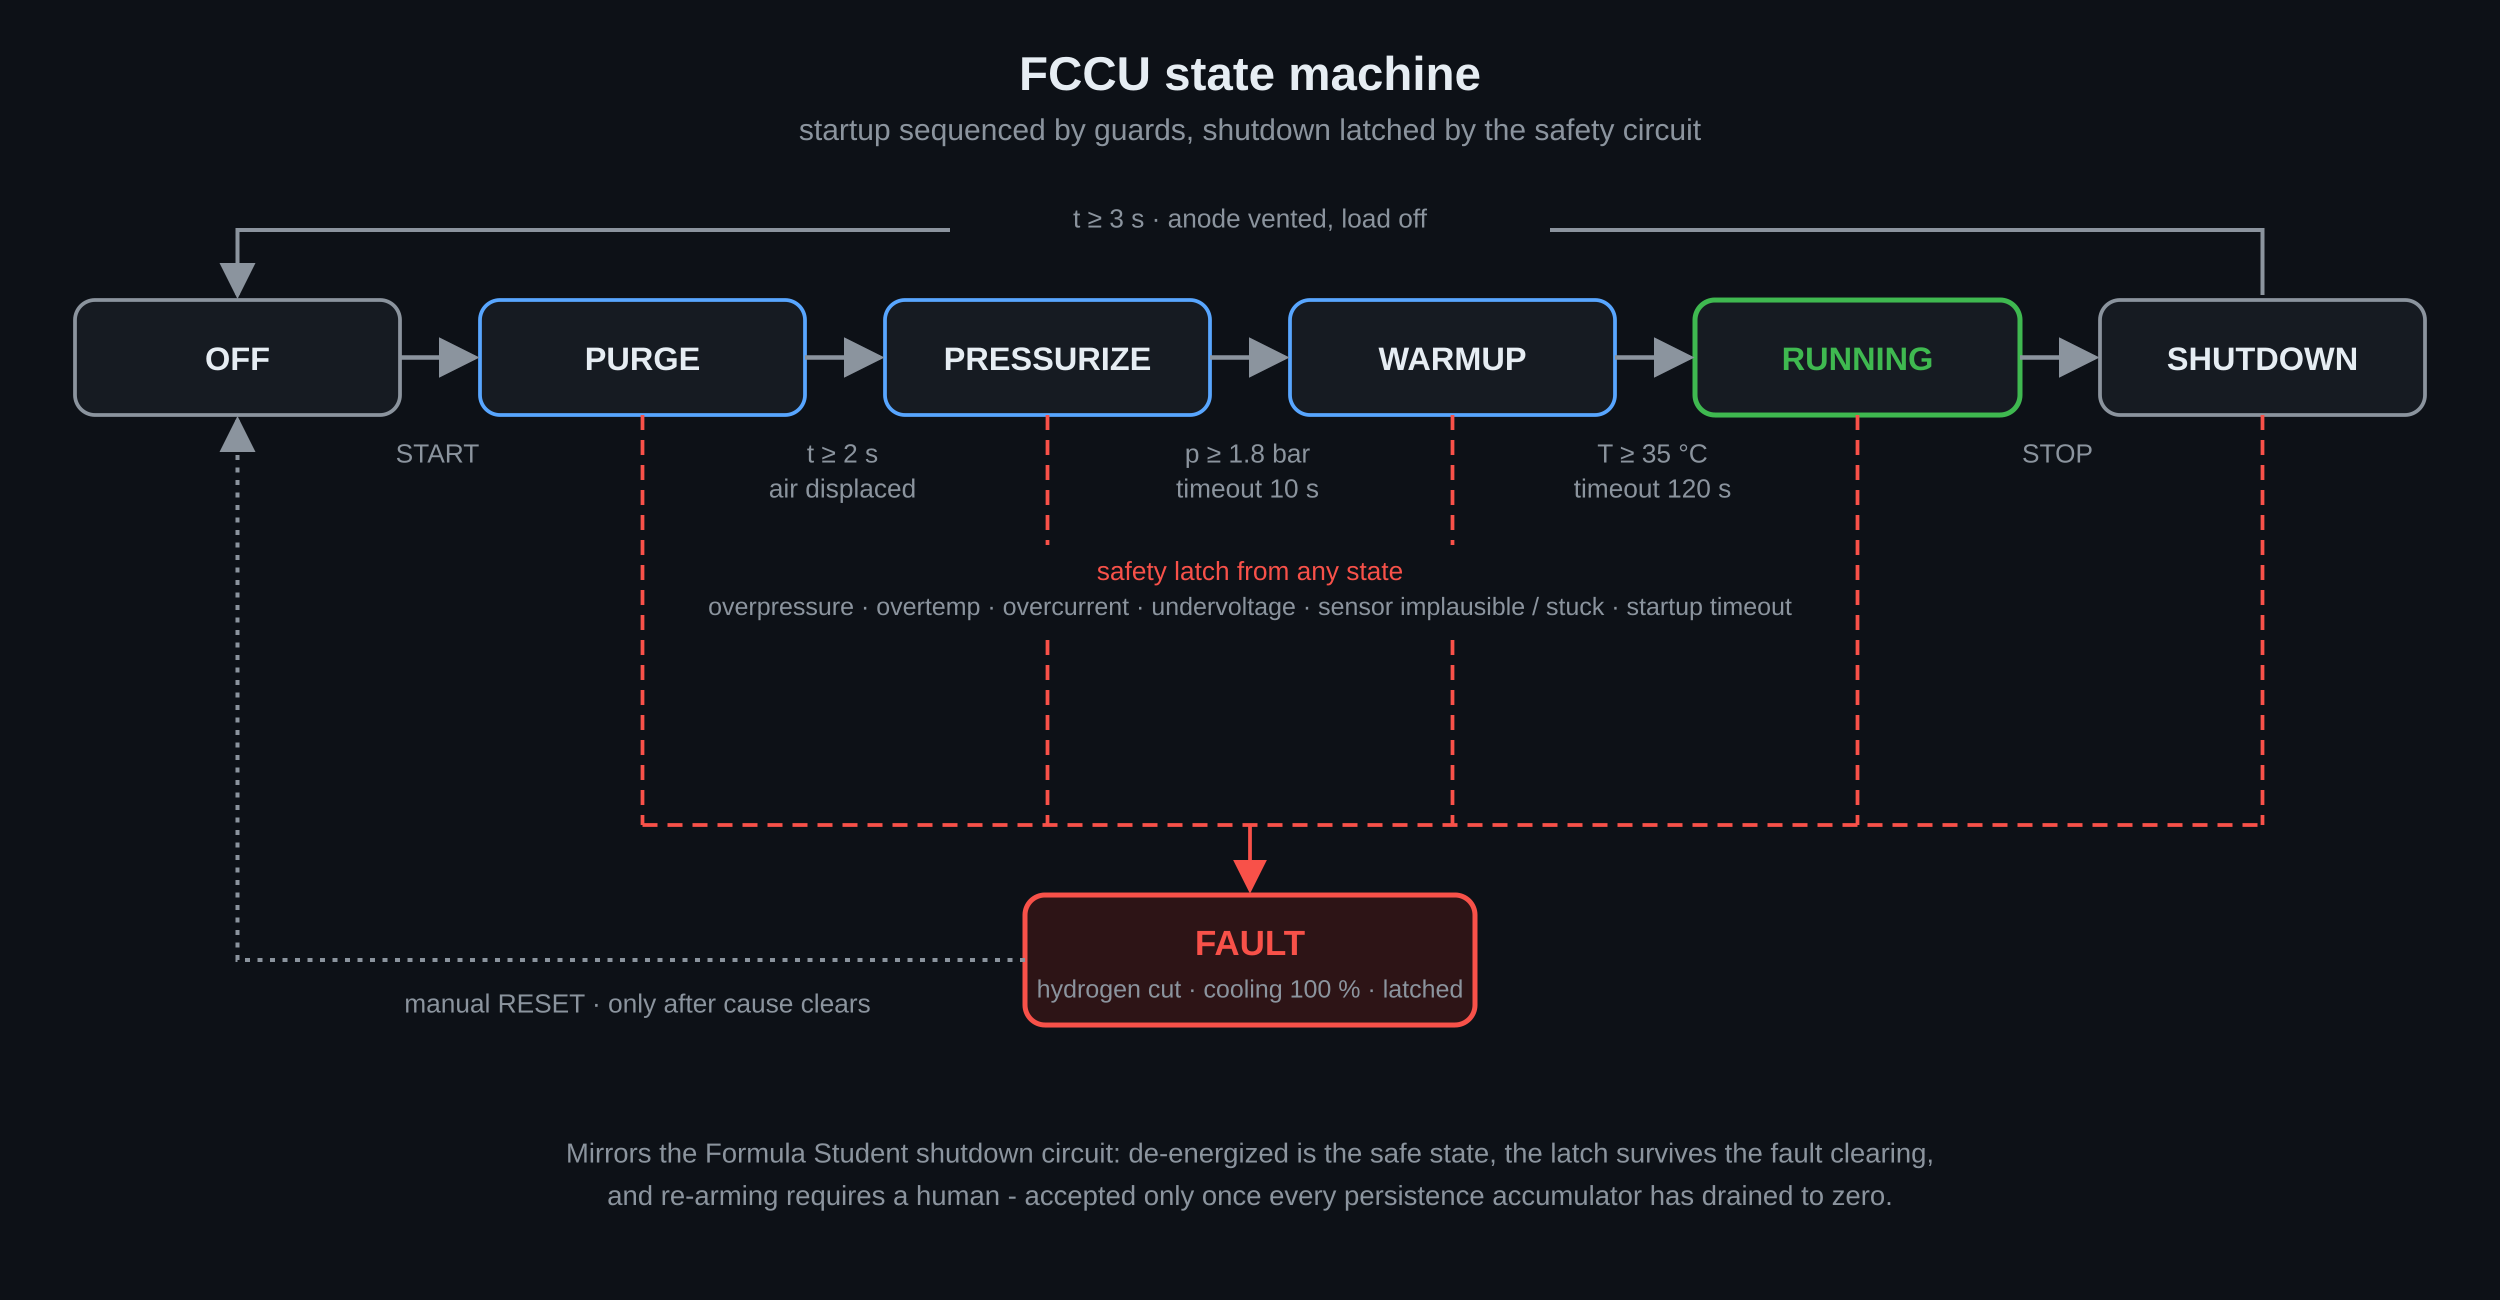
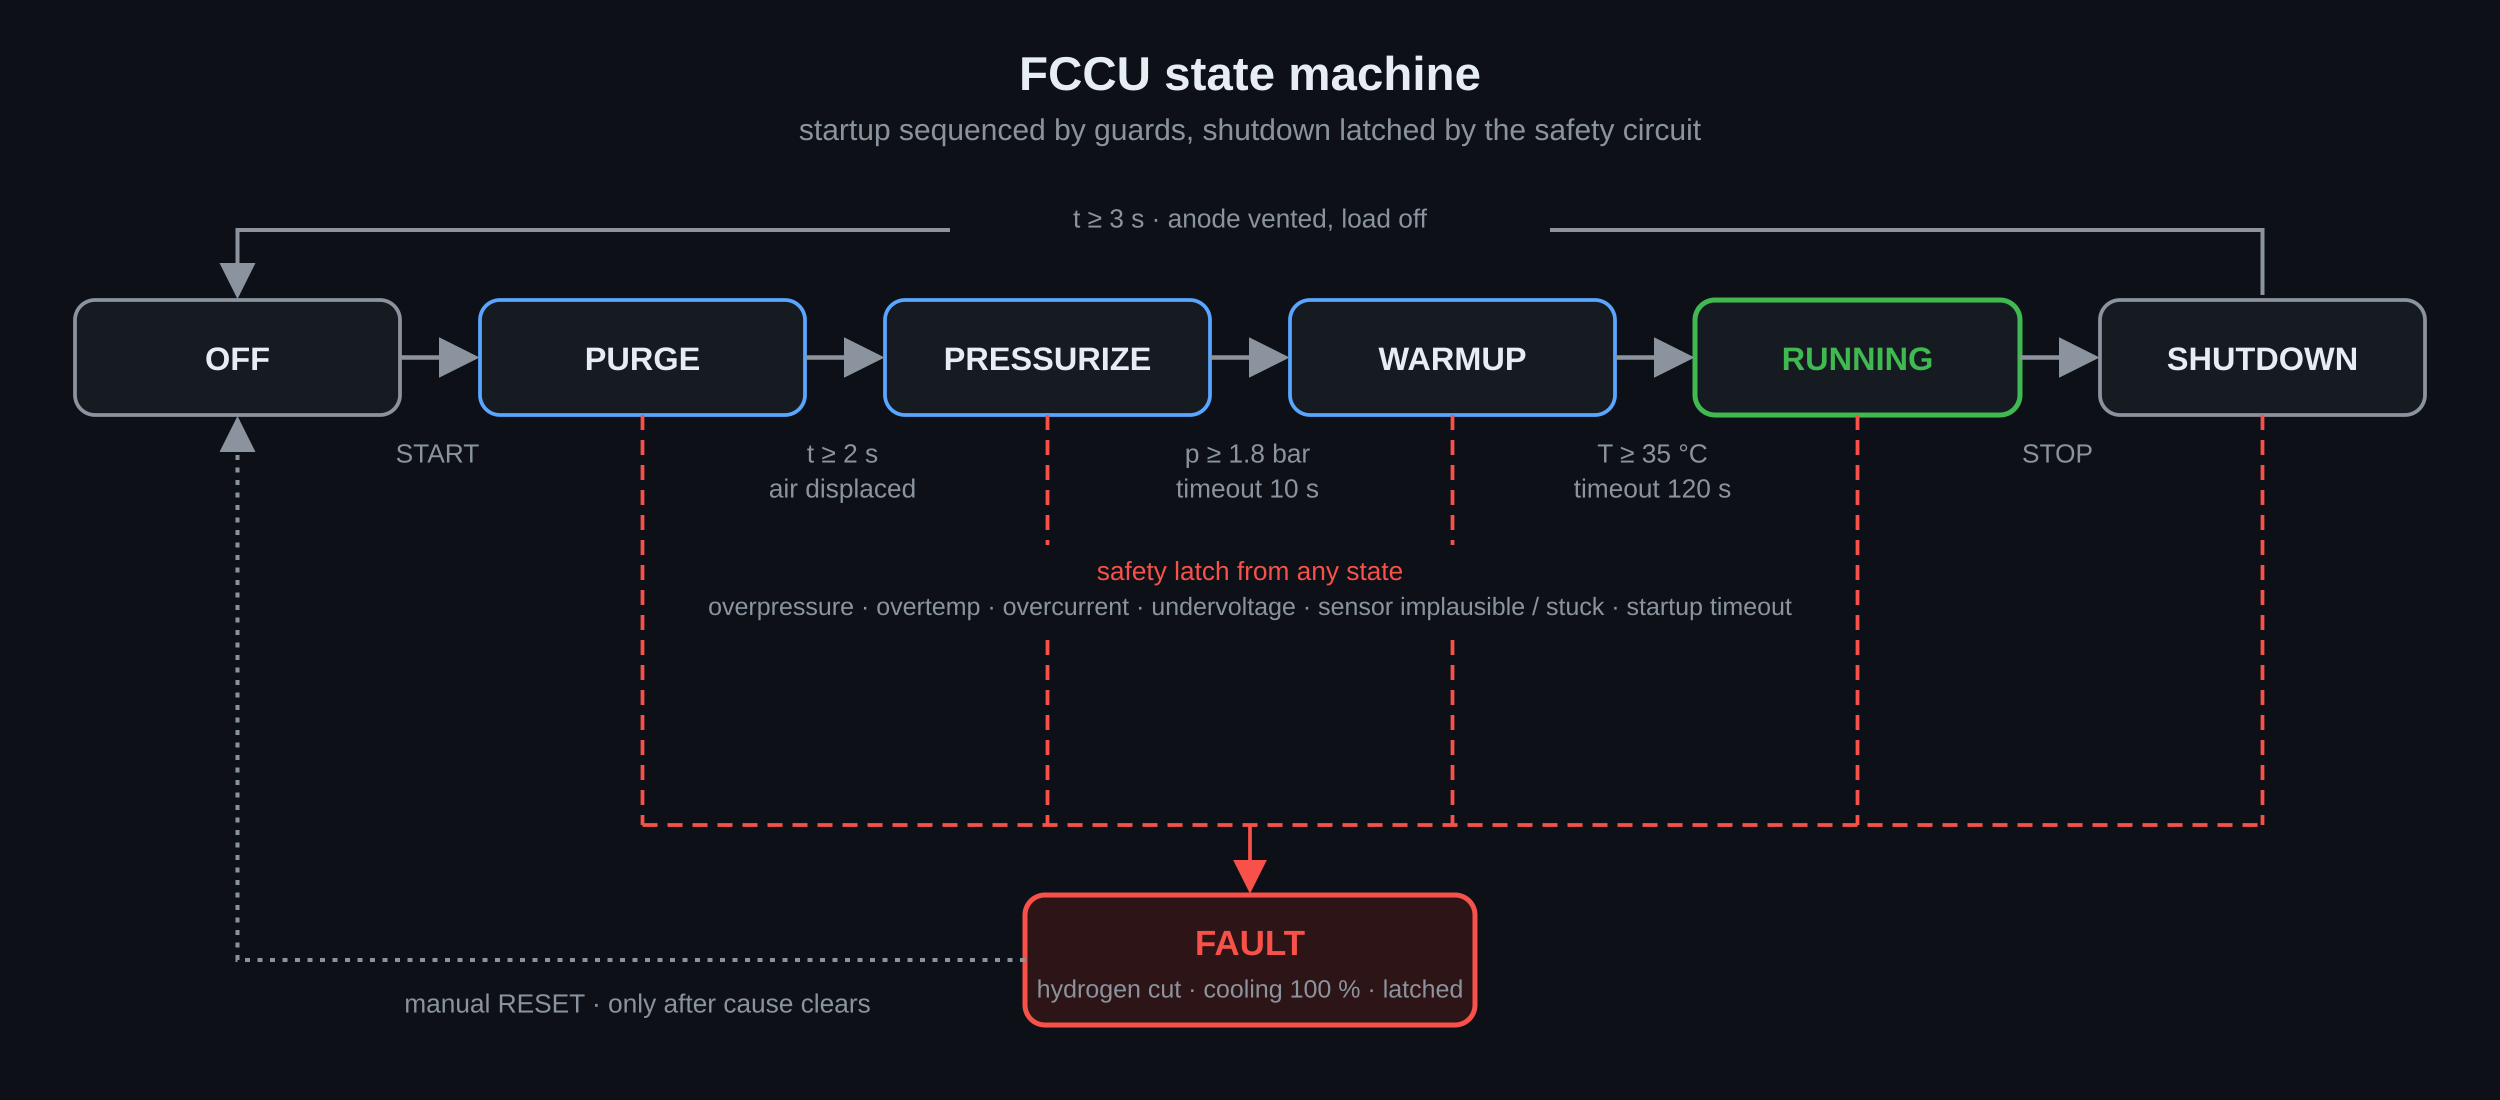
- <svg xmlns="http://www.w3.org/2000/svg" viewBox="0 0 1000 520" font-family="Segoe UI, Arial, sans-serif">
+ <svg xmlns="http://www.w3.org/2000/svg" viewBox="0 0 1000 440" font-family="Segoe UI, Arial, sans-serif">
  <defs>
    <marker id="m" markerWidth="9" markerHeight="9" refX="8" refY="4.5" orient="auto">
      <path d="M0,0 L9,4.5 L0,9 z" fill="#8b949e" />
    </marker>
    <marker id="r" markerWidth="9" markerHeight="9" refX="8" refY="4.5" orient="auto">
      <path d="M0,0 L9,4.5 L0,9 z" fill="#f85149" />
    </marker>
  </defs>
  <rect width="1000" height="520" fill="#0d1117" />
  <text x="500" y="36" fill="#e6edf3" font-size="19" text-anchor="middle" font-weight="600">FCCU state machine</text>
  <text x="500" y="56" fill="#8b949e" font-size="12" text-anchor="middle">startup sequenced by guards, shutdown latched by the safety circuit</text>
  <path d="M 905 118 L 905 92 L 95 92 L 95 118" stroke="#8b949e" stroke-width="1.6" fill="none" marker-end="url(#m)" />
  <rect x="380" y="78" width="240" height="18" fill="#0d1117" />
  <text x="500" y="91" fill="#8b949e" font-size="10.5" text-anchor="middle">t ≥ 3 s · anode vented, load off</text>
  <g font-size="13" font-weight="600" text-anchor="middle">
    <rect x="30" y="120" width="130" height="46" rx="8" fill="#161b22" stroke="#8b949e" stroke-width="1.5" />
    <text x="95" y="148" fill="#e6edf3">OFF</text>
    <rect x="192" y="120" width="130" height="46" rx="8" fill="#161b22" stroke="#58a6ff" stroke-width="1.5" />
    <text x="257" y="148" fill="#e6edf3">PURGE</text>
    <rect x="354" y="120" width="130" height="46" rx="8" fill="#161b22" stroke="#58a6ff" stroke-width="1.5" />
    <text x="419" y="148" fill="#e6edf3">PRESSURIZE</text>
    <rect x="516" y="120" width="130" height="46" rx="8" fill="#161b22" stroke="#58a6ff" stroke-width="1.5" />
    <text x="581" y="148" fill="#e6edf3">WARMUP</text>
    <rect x="678" y="120" width="130" height="46" rx="8" fill="#161b22" stroke="#3fb950" stroke-width="2" />
    <text x="743" y="148" fill="#3fb950">RUNNING</text>
    <rect x="840" y="120" width="130" height="46" rx="8" fill="#161b22" stroke="#8b949e" stroke-width="1.5" />
    <text x="905" y="148" fill="#e6edf3">SHUTDOWN</text>
  </g>
  <g stroke="#8b949e" stroke-width="1.8">
    <line x1="160" y1="143" x2="190" y2="143" marker-end="url(#m)" />
    <line x1="322" y1="143" x2="352" y2="143" marker-end="url(#m)" />
    <line x1="484" y1="143" x2="514" y2="143" marker-end="url(#m)" />
    <line x1="646" y1="143" x2="676" y2="143" marker-end="url(#m)" />
    <line x1="808" y1="143" x2="838" y2="143" marker-end="url(#m)" />
  </g>
  <g fill="#8b949e" font-size="10.5" text-anchor="middle">
    <text x="175" y="185">START</text>
    <text x="337" y="185">t ≥ 2 s</text>
    <text x="337" y="199">air displaced</text>
    <text x="499" y="185">p ≥ 1.8 bar</text>
    <text x="499" y="199">timeout 10 s</text>
    <text x="661" y="185">T ≥ 35 °C</text>
    <text x="661" y="199">timeout 120 s</text>
    <text x="823" y="185">STOP</text>
  </g>
  <g stroke="#f85149" stroke-width="1.5" stroke-dasharray="6,4" fill="none">
    <line x1="257" y1="166" x2="257" y2="330" />
    <line x1="419" y1="166" x2="419" y2="330" />
    <line x1="581" y1="166" x2="581" y2="330" />
    <line x1="743" y1="166" x2="743" y2="330" />
    <line x1="905" y1="166" x2="905" y2="330" />
    <line x1="257" y1="330" x2="905" y2="330" />
    <line x1="500" y1="330" x2="500" y2="356" stroke-dasharray="none" marker-end="url(#r)" />
  </g>
  <rect x="300" y="218" width="400" height="34" fill="#0d1117" />
  <text x="500" y="232" fill="#f85149" font-size="10.5" text-anchor="middle">safety latch from any state</text>
  <text x="500" y="246" fill="#8b949e" font-size="10" text-anchor="middle">overpressure · overtemp · overcurrent · undervoltage · sensor implausible / stuck · startup timeout</text>
  <rect x="410" y="358" width="180" height="52" rx="8" fill="#2d1416" stroke="#f85149" stroke-width="2" />
  <text x="500" y="382" fill="#f85149" font-size="14" font-weight="600" text-anchor="middle">FAULT</text>
  <text x="500" y="399" fill="#8b949e" font-size="10" text-anchor="middle">hydrogen cut · cooling 100 % · latched</text>
  <path d="M 410 384 L 95 384 L 95 168" stroke="#8b949e" stroke-width="1.6" fill="none" stroke-dasharray="2,3" marker-end="url(#m)" />
  <rect x="130" y="392" width="250" height="18" fill="#0d1117" />
  <text x="255" y="405" fill="#8b949e" font-size="10.5" text-anchor="middle">manual RESET · only after cause clears</text>
-   <text x="500" y="465" fill="#8b949e" font-size="11" text-anchor="middle">Mirrors the Formula Student shutdown circuit: de-energized is the safe state, the latch survives the fault clearing,</text>
-   <text x="500" y="482" fill="#8b949e" font-size="11" text-anchor="middle">and re-arming requires a human - accepted only once every persistence accumulator has drained to zero.</text>
</svg>
